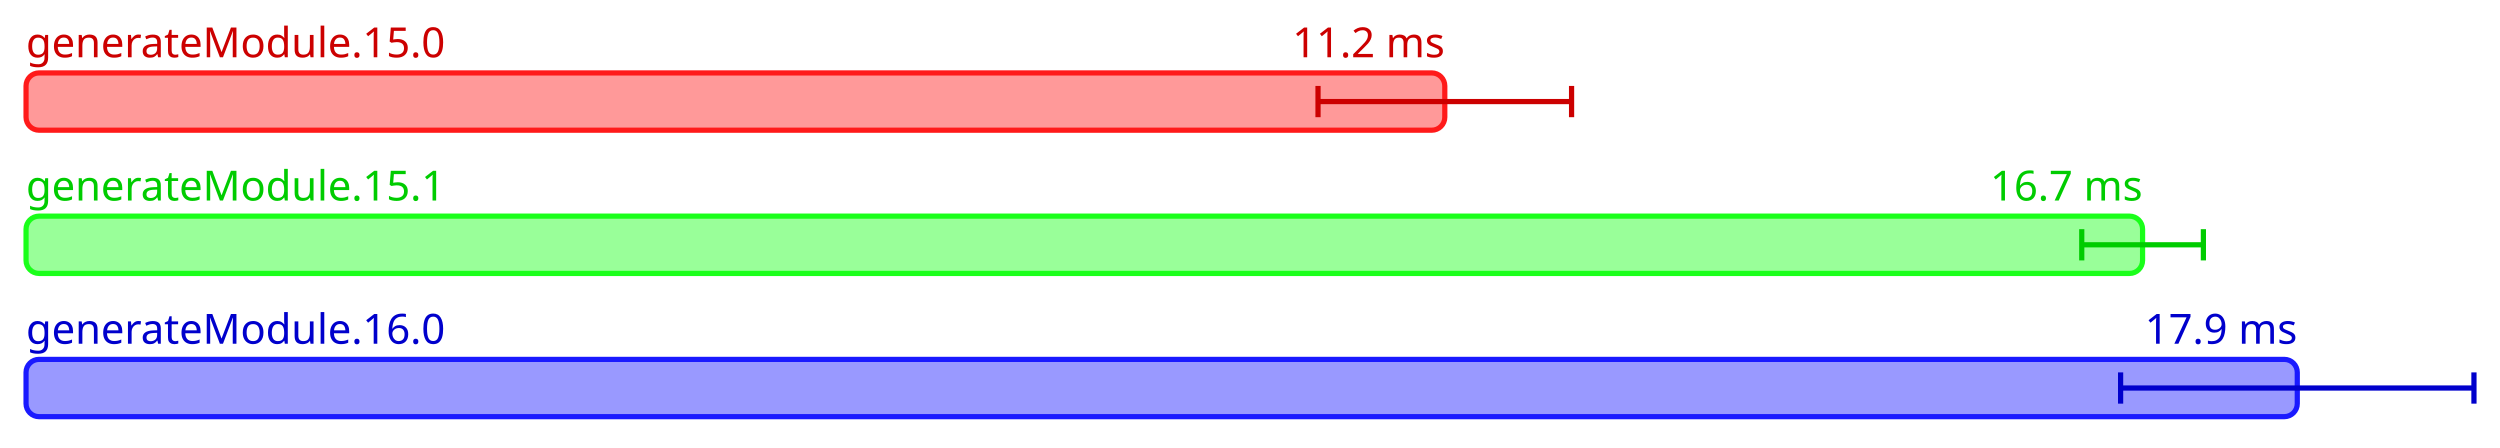
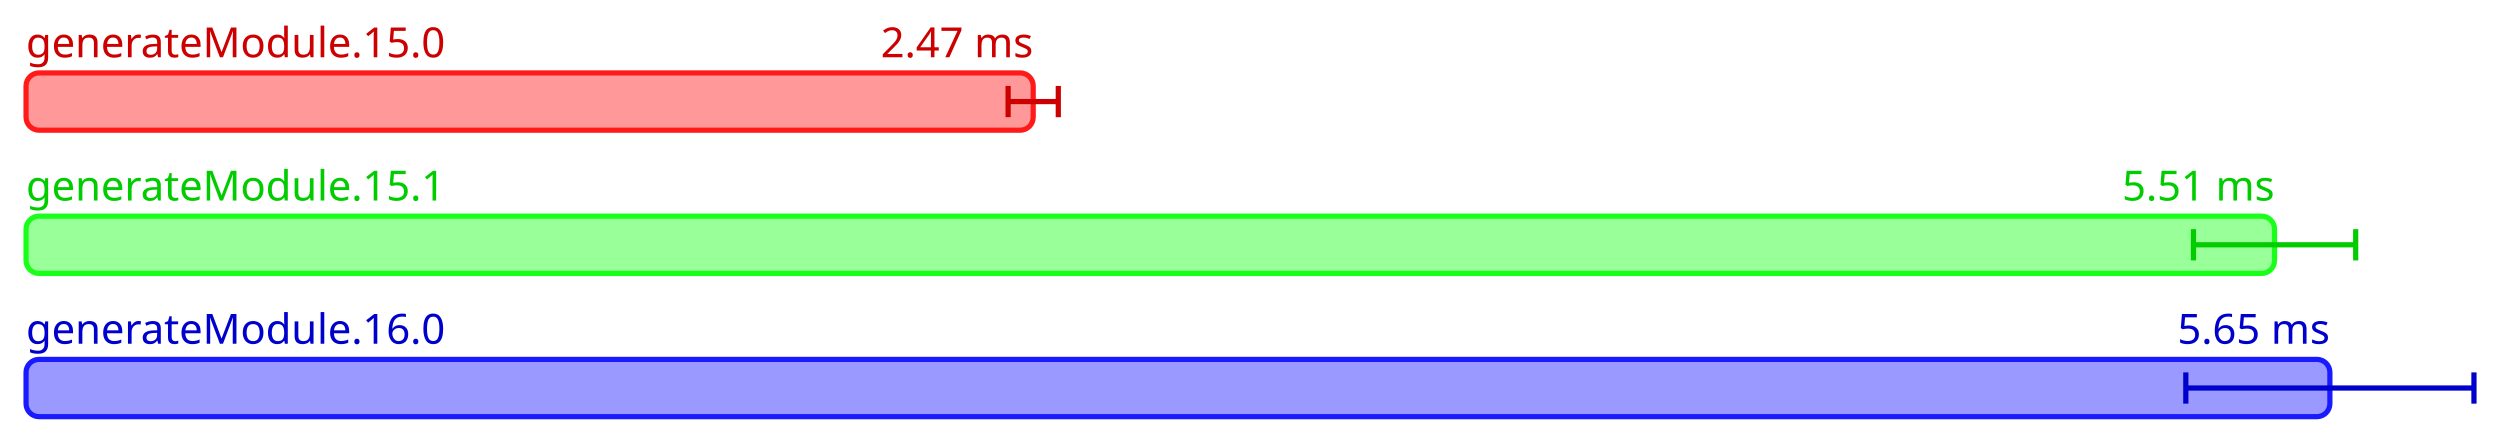
<svg xmlns="http://www.w3.org/2000/svg" height="172" width="960.0" font-size="16" font-family="sans-serif" stroke-width="2">
  <g transform="translate(10.0 0)">
    <g fill="hsl(0, 100%, 40%)">
      <text y="22">generateModule.15.0</text>
-       <text y="22" x="544.8" text-anchor="end">11.2 ms</text>
+       <text y="22" x="386.749" text-anchor="end">2.47 ms</text>
    </g>
    <g>
-       <rect y="28" rx="5" height="22" width="544.8" fill="hsl(0, 100%, 80%)" stroke="hsl(0, 100%, 55%)" />
+       <rect y="28" rx="5" height="22" width="386.749" fill="hsl(0, 100%, 80%)" stroke="hsl(0, 100%, 55%)" />
      <g stroke="hsl(0, 100%, 40%)">
-         <line x1="496.119" x2="593.482" y1="39" y2="39" />
-         <line x1="496.119" x2="496.119" y1="33" y2="45" />
-         <line x1="593.482" x2="593.482" y1="33" y2="45" />
+         <line x1="377.114" x2="396.385" y1="39" y2="39" />
+         <line x1="377.114" x2="377.114" y1="33" y2="45" />
+         <line x1="396.385" x2="396.385" y1="33" y2="45" />
      </g>
    </g>
    <g fill="hsl(120, 100%, 40%)">
      <text y="77">generateModule.15.1</text>
-       <text y="77" x="812.747" text-anchor="end">16.7 ms</text>
+       <text y="77" x="863.433" text-anchor="end">5.51 ms</text>
    </g>
    <g>
-       <rect y="83" rx="5" height="22" width="812.747" fill="hsl(120, 100%, 80%)" stroke="hsl(120, 100%, 55%)" />
+       <rect y="83" rx="5" height="22" width="863.433" fill="hsl(120, 100%, 80%)" stroke="hsl(120, 100%, 55%)" />
      <g stroke="hsl(120, 100%, 40%)">
-         <line x1="789.393" x2="836.101" y1="94" y2="94" />
-         <line x1="789.393" x2="789.393" y1="88" y2="100" />
-         <line x1="836.101" x2="836.101" y1="88" y2="100" />
+         <line x1="832.284" x2="894.581" y1="94" y2="94" />
+         <line x1="832.284" x2="832.284" y1="88" y2="100" />
+         <line x1="894.581" x2="894.581" y1="88" y2="100" />
      </g>
    </g>
    <g fill="hsl(240, 100%, 40%)">
      <text y="132">generateModule.16.0</text>
-       <text y="132" x="872.156" text-anchor="end">17.9 ms</text>
+       <text y="132" x="884.677" text-anchor="end">5.65 ms</text>
    </g>
    <g>
-       <rect y="138" rx="5" height="22" width="872.156" fill="hsl(240, 100%, 80%)" stroke="hsl(240, 100%, 55%)" />
+       <rect y="138" rx="5" height="22" width="884.677" fill="hsl(240, 100%, 80%)" stroke="hsl(240, 100%, 55%)" />
      <g stroke="hsl(240, 100%, 40%)">
-         <line x1="804.313" x2="940.0" y1="149" y2="149" />
-         <line x1="804.313" x2="804.313" y1="143" y2="155" />
+         <line x1="829.354" x2="940.0" y1="149" y2="149" />
+         <line x1="829.354" x2="829.354" y1="143" y2="155" />
        <line x1="940.0" x2="940.0" y1="143" y2="155" />
      </g>
    </g>
  </g>
</svg>
